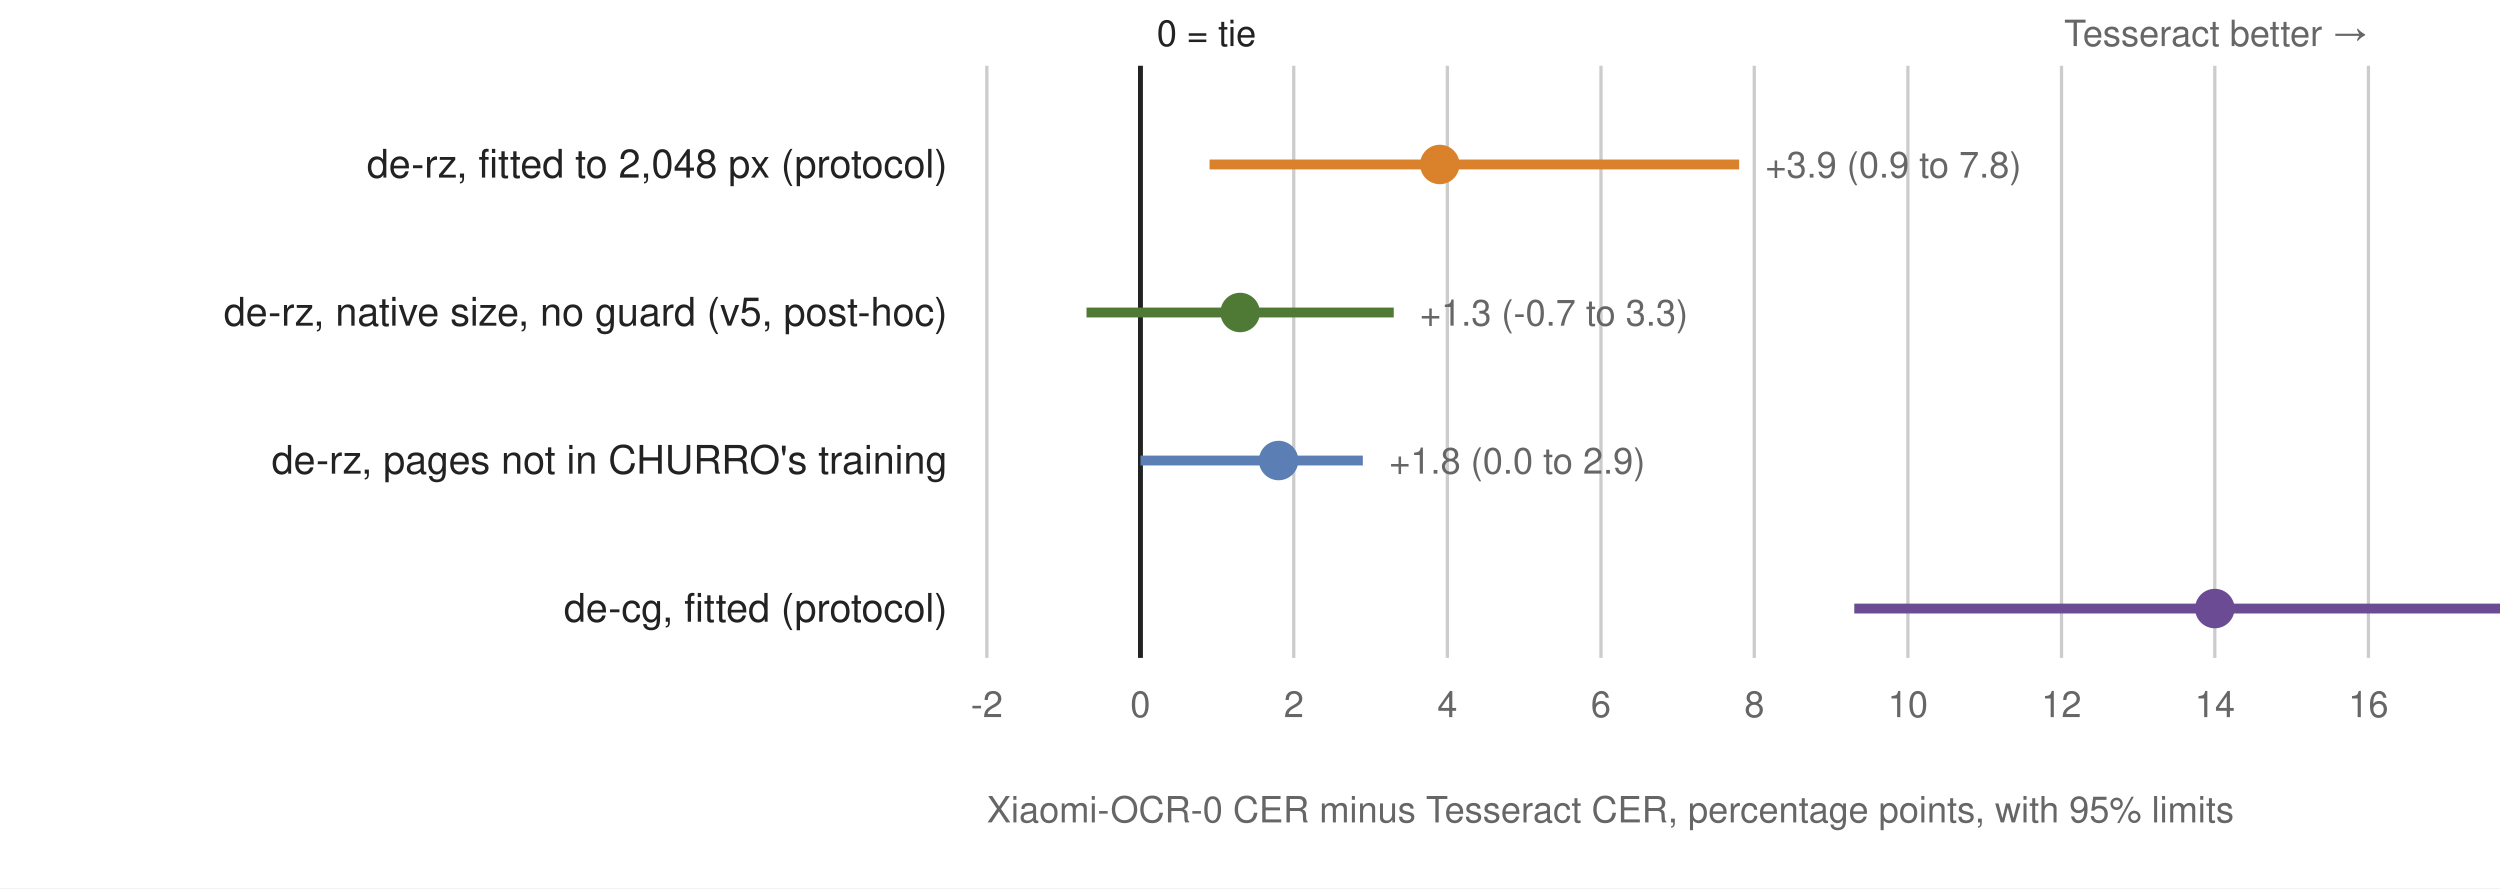
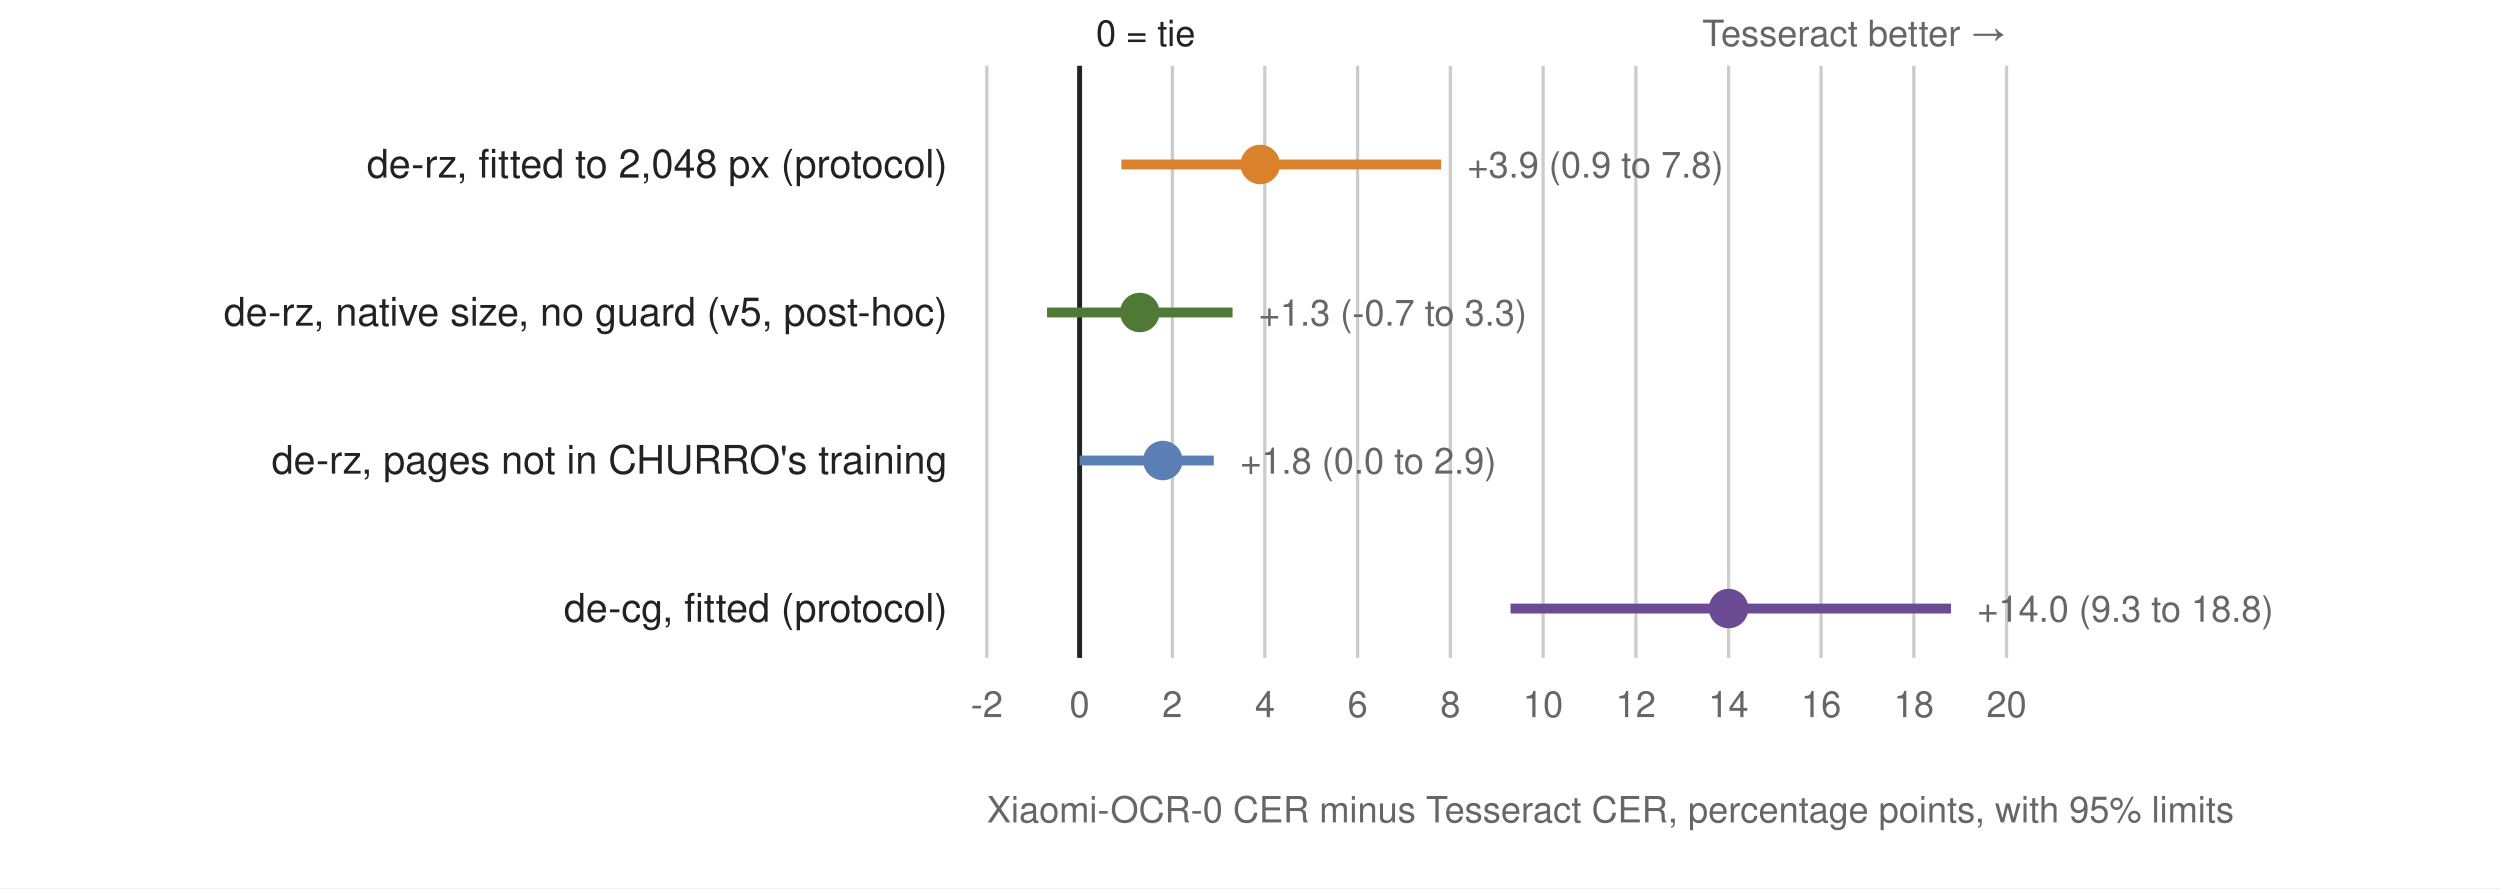
<svg xmlns="http://www.w3.org/2000/svg" viewBox="0 0 760 270" width="760" height="270" font-family="Helvetica Neue, Helvetica, Arial, sans-serif">
  <rect width="760" height="270" fill="white" />
  <line x1="300.0" y1="20" x2="300.0" y2="200" stroke="#ccc" />
  <text x="300.0" y="218" font-size="11" text-anchor="middle" fill="#666" font-weight="normal">-2</text>
-   <line x1="346.7" y1="20" x2="346.7" y2="200" stroke="#ccc" />
-   <text x="346.667" y="218" font-size="11" text-anchor="middle" fill="#666" font-weight="normal">0</text>
-   <line x1="393.3" y1="20" x2="393.3" y2="200" stroke="#ccc" />
-   <text x="393.333" y="218" font-size="11" text-anchor="middle" fill="#666" font-weight="normal">2</text>
-   <line x1="440.0" y1="20" x2="440.0" y2="200" stroke="#ccc" />
-   <text x="440.0" y="218" font-size="11" text-anchor="middle" fill="#666" font-weight="normal">4</text>
-   <line x1="486.7" y1="20" x2="486.7" y2="200" stroke="#ccc" />
-   <text x="486.667" y="218" font-size="11" text-anchor="middle" fill="#666" font-weight="normal">6</text>
-   <line x1="533.3" y1="20" x2="533.3" y2="200" stroke="#ccc" />
-   <text x="533.333" y="218" font-size="11" text-anchor="middle" fill="#666" font-weight="normal">8</text>
-   <line x1="580.0" y1="20" x2="580.0" y2="200" stroke="#ccc" />
-   <text x="580.0" y="218" font-size="11" text-anchor="middle" fill="#666" font-weight="normal">10</text>
-   <line x1="626.7" y1="20" x2="626.7" y2="200" stroke="#ccc" />
-   <text x="626.667" y="218" font-size="11" text-anchor="middle" fill="#666" font-weight="normal">12</text>
-   <line x1="673.3" y1="20" x2="673.3" y2="200" stroke="#ccc" />
-   <text x="673.333" y="218" font-size="11" text-anchor="middle" fill="#666" font-weight="normal">14</text>
-   <line x1="720.0" y1="20" x2="720.0" y2="200" stroke="#ccc" />
-   <text x="720.0" y="218" font-size="11" text-anchor="middle" fill="#666" font-weight="normal">16</text>
-   <line x1="346.7" y1="20" x2="346.7" y2="200" stroke="#222" stroke-width="1.5" />
-   <text x="351.667" y="14" font-size="11" text-anchor="start" fill="#222" font-weight="normal">0 = tie</text>
-   <text x="720.0" y="14" font-size="11" text-anchor="end" fill="#666" font-weight="normal">Tesseract better →</text>
+   <line x1="328.2" y1="20" x2="328.2" y2="200" stroke="#ccc" />
+   <text x="328.182" y="218" font-size="11" text-anchor="middle" fill="#666" font-weight="normal">0</text>
+   <line x1="356.4" y1="20" x2="356.4" y2="200" stroke="#ccc" />
+   <text x="356.364" y="218" font-size="11" text-anchor="middle" fill="#666" font-weight="normal">2</text>
+   <line x1="384.5" y1="20" x2="384.5" y2="200" stroke="#ccc" />
+   <text x="384.545" y="218" font-size="11" text-anchor="middle" fill="#666" font-weight="normal">4</text>
+   <line x1="412.7" y1="20" x2="412.7" y2="200" stroke="#ccc" />
+   <text x="412.727" y="218" font-size="11" text-anchor="middle" fill="#666" font-weight="normal">6</text>
+   <line x1="440.9" y1="20" x2="440.9" y2="200" stroke="#ccc" />
+   <text x="440.909" y="218" font-size="11" text-anchor="middle" fill="#666" font-weight="normal">8</text>
+   <line x1="469.1" y1="20" x2="469.1" y2="200" stroke="#ccc" />
+   <text x="469.091" y="218" font-size="11" text-anchor="middle" fill="#666" font-weight="normal">10</text>
+   <line x1="497.3" y1="20" x2="497.3" y2="200" stroke="#ccc" />
+   <text x="497.273" y="218" font-size="11" text-anchor="middle" fill="#666" font-weight="normal">12</text>
+   <line x1="525.5" y1="20" x2="525.5" y2="200" stroke="#ccc" />
+   <text x="525.455" y="218" font-size="11" text-anchor="middle" fill="#666" font-weight="normal">14</text>
+   <line x1="553.6" y1="20" x2="553.6" y2="200" stroke="#ccc" />
+   <text x="553.636" y="218" font-size="11" text-anchor="middle" fill="#666" font-weight="normal">16</text>
+   <line x1="581.8" y1="20" x2="581.8" y2="200" stroke="#ccc" />
+   <text x="581.818" y="218" font-size="11" text-anchor="middle" fill="#666" font-weight="normal">18</text>
+   <line x1="610.0" y1="20" x2="610.0" y2="200" stroke="#ccc" />
+   <text x="610.0" y="218" font-size="11" text-anchor="middle" fill="#666" font-weight="normal">20</text>
+   <line x1="328.2" y1="20" x2="328.2" y2="200" stroke="#222" stroke-width="1.5" />
+   <text x="333.182" y="14" font-size="11" text-anchor="start" fill="#222" font-weight="normal">0 = tie</text>
+   <text x="610.0" y="14" font-size="11" text-anchor="end" fill="#666" font-weight="normal">Tesseract better →</text>
  <text x="288" y="54" font-size="12" text-anchor="end" fill="#222" font-weight="normal">de-rz, fitted to 2,048 px (protocol)</text>
-   <line x1="367.7" y1="50" x2="528.7" y2="50" stroke="#d9822b" stroke-width="3" />
-   <circle cx="437.7" cy="50" r="6" fill="#d9822b" />
-   <text x="536.667" y="54" font-size="11" text-anchor="start" fill="#666" font-weight="normal">+3.9 (0.9 to 7.8)</text>
+   <line x1="340.9" y1="50" x2="438.1" y2="50" stroke="#d9822b" stroke-width="3" />
+   <circle cx="383.1" cy="50" r="6" fill="#d9822b" />
+   <text x="446.091" y="54" font-size="11" text-anchor="start" fill="#666" font-weight="normal">+3.9 (0.9 to 7.8)</text>
  <text x="288" y="99" font-size="12" text-anchor="end" fill="#222" font-weight="normal">de-rz, native size, no guard (v5, post-hoc)</text>
-   <line x1="330.3" y1="95" x2="423.7" y2="95" stroke="#4f7a35" stroke-width="3" />
-   <circle cx="377.0" cy="95" r="6" fill="#4f7a35" />
-   <text x="431.667" y="99" font-size="11" text-anchor="start" fill="#666" font-weight="normal">+1.3 (-0.7 to 3.3)</text>
+   <line x1="318.3" y1="95" x2="374.7" y2="95" stroke="#4f7a35" stroke-width="3" />
+   <circle cx="346.5" cy="95" r="6" fill="#4f7a35" />
+   <text x="382.682" y="99" font-size="11" text-anchor="start" fill="#666" font-weight="normal">+1.3 (-0.7 to 3.3)</text>
  <text x="288" y="144" font-size="12" text-anchor="end" fill="#222" font-weight="normal">de-rz, pages not in CHURRO's training</text>
-   <line x1="346.7" y1="140" x2="414.3" y2="140" stroke="#5b7fb4" stroke-width="3" />
-   <circle cx="388.7" cy="140" r="6" fill="#5b7fb4" />
-   <text x="422.333" y="144" font-size="11" text-anchor="start" fill="#666" font-weight="normal">+1.8 (0.0 to 2.9)</text>
+   <line x1="328.2" y1="140" x2="369.0" y2="140" stroke="#5b7fb4" stroke-width="3" />
+   <circle cx="353.5" cy="140" r="6" fill="#5b7fb4" />
+   <text x="377.045" y="144" font-size="11" text-anchor="start" fill="#666" font-weight="normal">+1.8 (0.0 to 2.9)</text>
  <text x="288" y="189" font-size="12" text-anchor="end" fill="#222" font-weight="normal">de-cg, fitted (protocol)</text>
-   <line x1="563.7" y1="185" x2="785.3" y2="185" stroke="#6b4c94" stroke-width="3" />
-   <circle cx="673.3" cy="185" r="6" fill="#6b4c94" />
-   <text x="793.333" y="189" font-size="11" text-anchor="start" fill="#666" font-weight="normal">+14.0 (9.3 to 18.8)</text>
+   <line x1="459.2" y1="185" x2="593.1" y2="185" stroke="#6b4c94" stroke-width="3" />
+   <circle cx="525.5" cy="185" r="6" fill="#6b4c94" />
+   <text x="601.091" y="189" font-size="11" text-anchor="start" fill="#666" font-weight="normal">+14.0 (9.3 to 18.8)</text>
  <text x="300" y="250" font-size="11" text-anchor="start" fill="#666" font-weight="normal">Xiaomi-OCR-0 CER minus Tesseract CER, percentage points, with 95% limits</text>
</svg>
